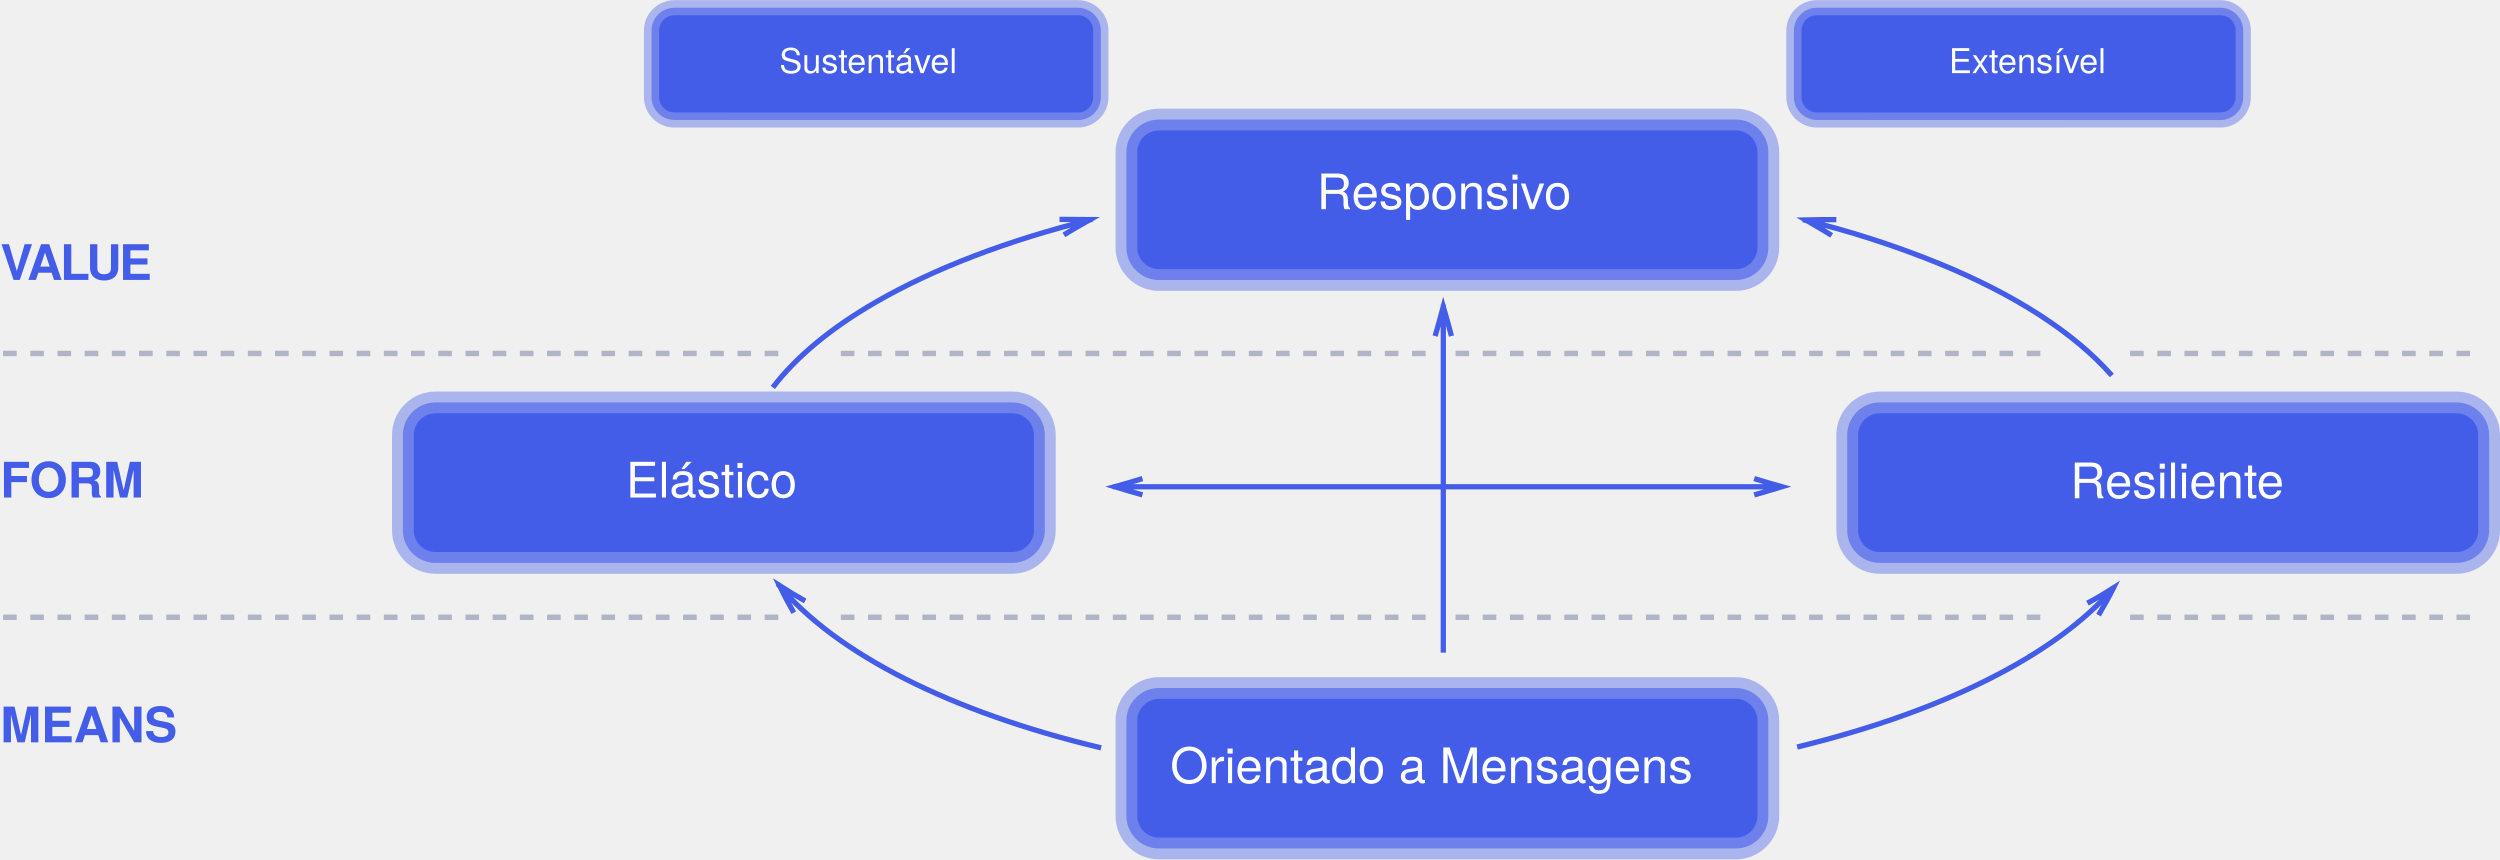
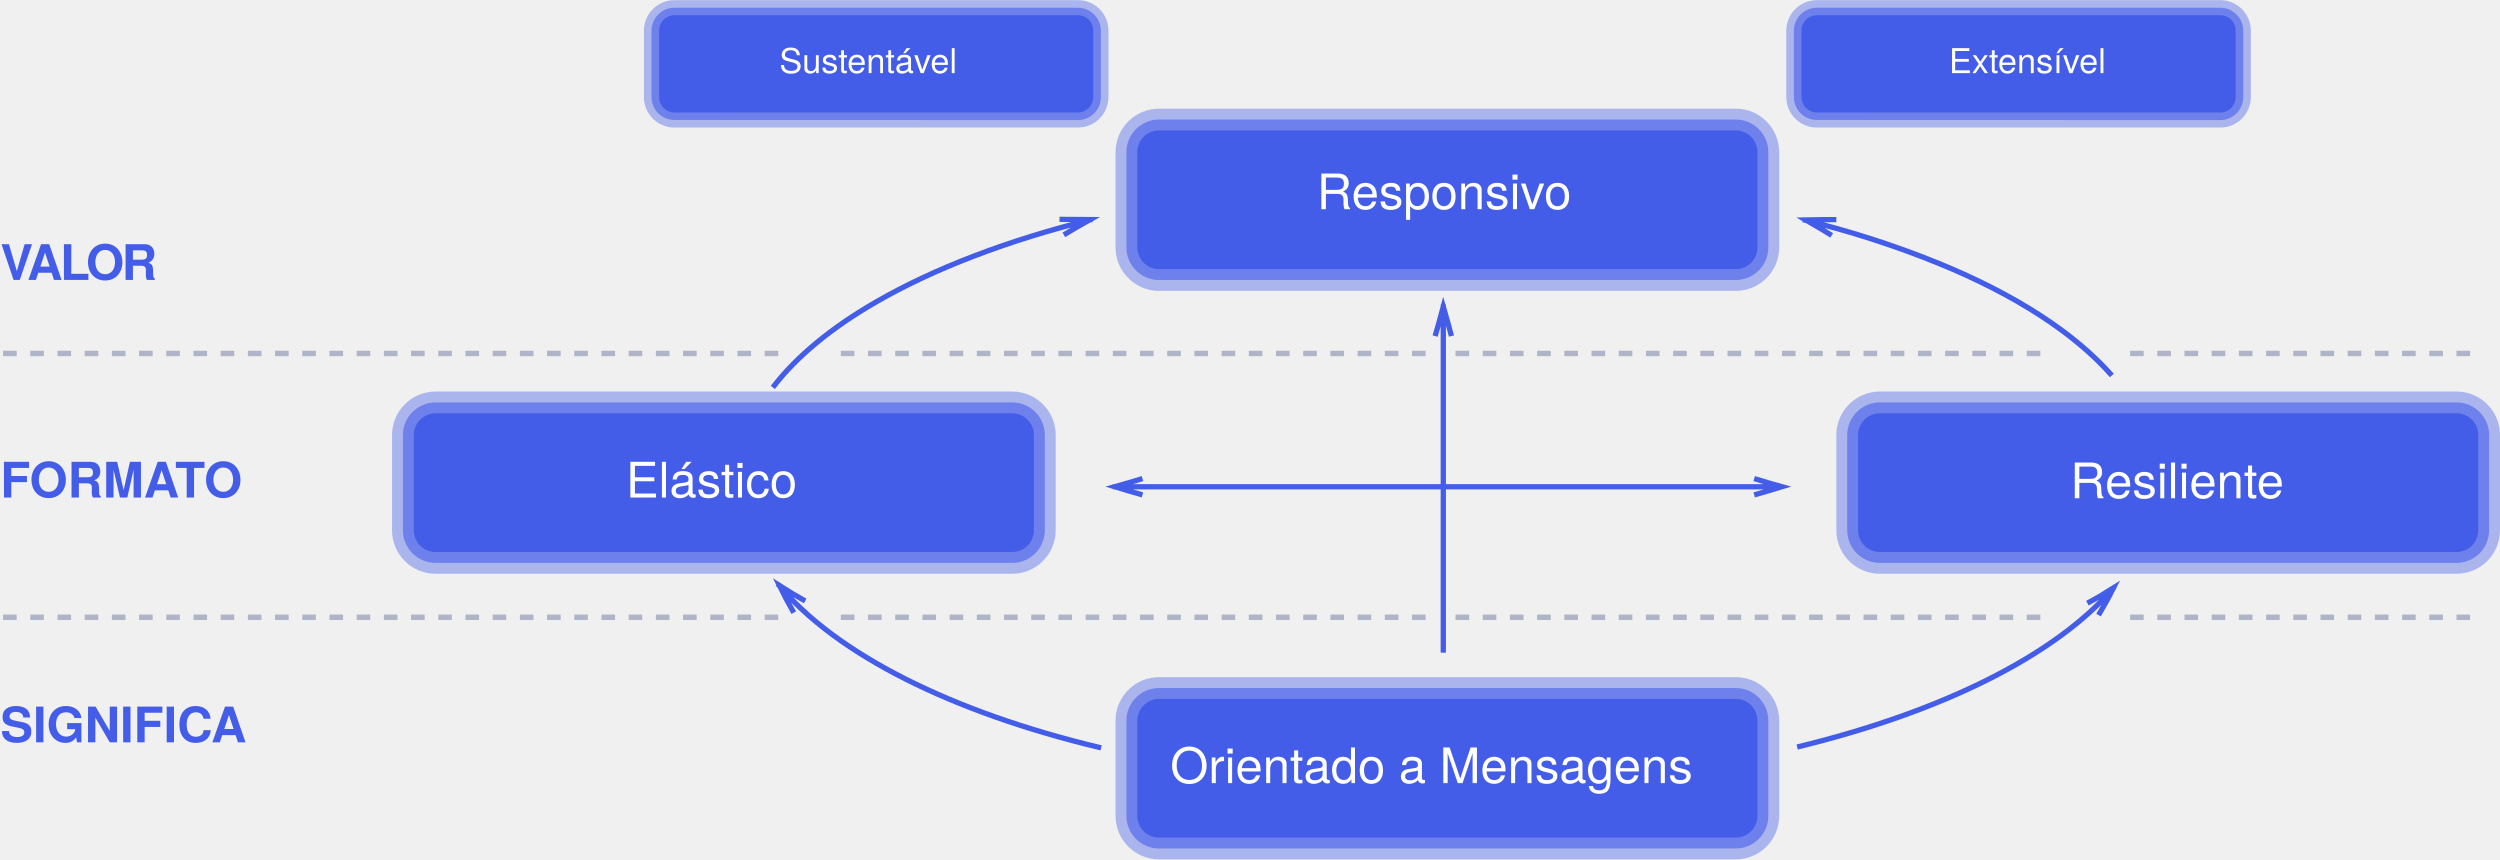
<svg xmlns="http://www.w3.org/2000/svg" id="Layer_1" data-name="Layer 1" viewBox="0 0 919.13 315.95">
  <g id="backlayer">
    <g>
      <line x1="1.13" y1="129.95" x2="286.13" y2="129.95" fill="none" stroke="#afb4c6" stroke-miterlimit="10" stroke-width="2" stroke-dasharray="5" />
      <line x1="309.13" y1="129.95" x2="528.13" y2="129.95" fill="none" stroke="#afb4c6" stroke-miterlimit="10" stroke-width="2" stroke-dasharray="5" />
      <line x1="535.13" y1="129.95" x2="752.13" y2="129.95" fill="none" stroke="#afb4c6" stroke-miterlimit="10" stroke-width="2" stroke-dasharray="5" />
      <line x1="783.13" y1="129.95" x2="909.13" y2="129.95" fill="none" stroke="#afb4c6" stroke-miterlimit="10" stroke-width="2" stroke-dasharray="5" />
    </g>
    <g>
      <line x1="1.13" y1="226.95" x2="286.13" y2="226.95" fill="none" stroke="#afb4c6" stroke-miterlimit="10" stroke-width="2" stroke-dasharray="5" />
      <line x1="309.13" y1="226.95" x2="526.13" y2="226.95" fill="none" stroke="#afb4c6" stroke-miterlimit="10" stroke-width="2" stroke-dasharray="5" />
      <line x1="535.13" y1="226.95" x2="752.13" y2="226.95" fill="none" stroke="#afb4c6" stroke-miterlimit="10" stroke-width="2" stroke-dasharray="5" />
      <line x1="783.13" y1="226.95" x2="909.13" y2="226.95" fill="none" stroke="#afb4c6" stroke-miterlimit="10" stroke-width="2" stroke-dasharray="5" />
    </g>
    <g>
-       <text transform="translate(0.13 182.91)" font-size="18" fill="#445de9" font-family="HelveticaNeue-Bold, Helvetica Neue" font-weight="700" style="isolation: isolate">FORM</text>
-       <text transform="translate(0.13 272.91)" font-size="18" fill="#445de9" font-family="HelveticaNeue-Bold, Helvetica Neue" font-weight="700" style="isolation: isolate">MEANS</text>
-       <text transform="translate(0.13 102.91)" font-size="18" fill="#445de9" font-family="HelveticaNeue-Bold, Helvetica Neue" font-weight="700" letter-spacing="-0.05em" style="isolation: isolate">VALUE</text>
+       <text transform="translate(0.13 182.91)" font-size="18" fill="#445de9" font-family="HelveticaNeue-Bold, Helvetica Neue" font-weight="700" style="isolation: isolate">FORMATO</text>
+       <text transform="translate(0.13 272.91)" font-size="18" fill="#445de9" font-family="HelveticaNeue-Bold, Helvetica Neue" font-weight="700" style="isolation: isolate">SIGNIFICA</text>
+       <text transform="translate(0.13 102.91)" font-size="18" fill="#445de9" font-family="HelveticaNeue-Bold, Helvetica Neue" font-weight="700" letter-spacing="-0.05em" style="isolation: isolate">VALOR</text>
    </g>
  </g>
  <g id="arrows">
    <path d="M407.2,89.4c-31.1,7.7-58.2,18.1-79.5,30.4-16.3,9.4-29.2,20-37.9,31.4M395.2,89.4c3.9,0,7.3.1,11.2.1-3.4,1.9-6.3,3.6-9.6,5.6M291.6,223.4c21.3,25.8,63.9,47.2,118.9,60.3M297.5,234c-2-3.5-3.6-6.5-5.3-10,3.3,2.1,6.1,3.8,9.5,5.7m364.7,53.7c53.5-13,95.2-33.8,116.6-58.8m-5.8,10.3c2-3.4,3.7-6.4,5.5-10-3.3,2.1-6.2,3.8-9.6,5.6m9-83.7c-13.8-15.7-35.7-29.8-63.6-41.2a353.91,353.91,0,0,0-50-16.1m12.3,0c-3.9,0-7.3,0-11.3.1,3.4,2,6.3,3.6,9.6,5.7M536.3,120.7v128m-3-116.4c1.1-3.8,2-7,3-10.8,1.1,3.8,2,7,3,10.8M414.8,187.7h246m-235.1,3c-3.6-1-6.6-1.9-10.2-3,3.6-1,6.6-1.9,10.2-3m224.9,6c3.6-1,6.6-1.9,10.2-3-3.6-1-6.6-1.9-10.2-3" transform="translate(-5.67 -8.75)" fill="none" stroke="#445de9" stroke-miterlimit="10" stroke-width="1.94" />
  </g>
  <g id="traits">
    <g>
      <g>
        <path d="M431.8,115.7a16,16,0,0,1-16-16v-35a16,16,0,0,1,16-16h212a16,16,0,0,1,16,16v35a16,16,0,0,1-16,16Z" transform="translate(-5.67 -8.75)" fill="#445de9" opacity="0.4" style="isolation: isolate" />
        <path d="M431.8,111.7a12,12,0,0,1-12-12v-35a12,12,0,0,1,12-12h212a12,12,0,0,1,12,12v35a12,12,0,0,1-12,12Z" transform="translate(-5.67 -8.75)" fill="#445de9" opacity="0.6" style="isolation: isolate" />
        <path d="M643.8,56.7h-212a8,8,0,0,0-8,8v35a8,8,0,0,0,8,8h212a8,8,0,0,0,8-8v-35A8,8,0,0,0,643.8,56.7Z" transform="translate(-5.67 -8.75)" fill="#445de9" />
        <text transform="translate(484.13 76.92)" font-size="18" fill="#fff" font-family="HelveticaNeue, Helvetica Neue" style="isolation: isolate">Responsivo</text>
      </g>
      <g>
        <path d="M253.6,55.65a11.23,11.23,0,0,1-11.2-11.2V20a11.23,11.23,0,0,1,11.2-11.2H402A11.23,11.23,0,0,1,413.2,20v24.5A11.23,11.23,0,0,1,402,55.65Z" transform="translate(-5.67 -8.75)" fill="#445de9" opacity="0.4" style="isolation: isolate" />
        <path d="M253.6,52.85a8.42,8.42,0,0,1-8.4-8.4V20a8.42,8.42,0,0,1,8.4-8.4H402a8.42,8.42,0,0,1,8.4,8.4v24.5a8.42,8.42,0,0,1-8.4,8.4Z" transform="translate(-5.67 -8.75)" fill="#445de9" opacity="0.6" style="isolation: isolate" />
        <path d="M402,14.35H253.6A5.62,5.62,0,0,0,248,20v24.5a5.62,5.62,0,0,0,5.6,5.6H402a5.62,5.62,0,0,0,5.6-5.6V20A5.57,5.57,0,0,0,402,14.35Z" transform="translate(-5.67 -8.75)" fill="#445de9" />
        <text transform="translate(286.53 26.88)" font-size="12.6" fill="#fff" font-family="HelveticaNeue, Helvetica Neue" style="isolation: isolate">Sustentável</text>
      </g>
      <g>
        <path d="M673.6,55.65a11.23,11.23,0,0,1-11.2-11.2V20a11.23,11.23,0,0,1,11.2-11.2H822A11.23,11.23,0,0,1,833.2,20v24.5A11.23,11.23,0,0,1,822,55.65Z" transform="translate(-5.67 -8.75)" fill="#445de9" opacity="0.4" style="isolation: isolate" />
        <path d="M673.6,52.85a8.42,8.42,0,0,1-8.4-8.4V20a8.42,8.42,0,0,1,8.4-8.4H822a8.42,8.42,0,0,1,8.4,8.4v24.5a8.42,8.42,0,0,1-8.4,8.4Z" transform="translate(-5.67 -8.75)" fill="#445de9" opacity="0.6" style="isolation: isolate" />
        <path d="M822,14.35H673.6A5.62,5.62,0,0,0,668,20v24.5a5.62,5.62,0,0,0,5.6,5.6H822a5.62,5.62,0,0,0,5.6-5.6V20A5.57,5.57,0,0,0,822,14.35Z" transform="translate(-5.67 -8.75)" fill="#445de9" />
        <text transform="translate(716.53 26.88)" font-size="12.6" fill="#fff" font-family="HelveticaNeue, Helvetica Neue" style="isolation: isolate">Extensível</text>
      </g>
      <g>
        <path d="M696.8,219.7a16,16,0,0,1-16-16v-35a16,16,0,0,1,16-16h212a16,16,0,0,1,16,16v35a16,16,0,0,1-16,16Z" transform="translate(-5.67 -8.75)" fill="#445de9" opacity="0.4" style="isolation: isolate" />
        <path d="M696.8,215.7a12,12,0,0,1-12-12v-35a12,12,0,0,1,12-12h212a12,12,0,0,1,12,12v35a12,12,0,0,1-12,12Z" transform="translate(-5.67 -8.75)" fill="#445de9" opacity="0.6" style="isolation: isolate" />
        <path d="M908.8,160.7h-212a8,8,0,0,0-8,8v35a8,8,0,0,0,8,8h212a8,8,0,0,0,8-8v-35A8,8,0,0,0,908.8,160.7Z" transform="translate(-5.67 -8.75)" fill="#445de9" />
        <text transform="translate(761.13 183.18)" font-size="18" fill="#fff" font-family="HelveticaNeue-Medium, Helvetica Neue" style="isolation: isolate">Resiliente</text>
      </g>
      <g>
        <path d="M431.8,324.7a16,16,0,0,1-16-16v-35a16,16,0,0,1,16-16h212a16,16,0,0,1,16,16v35a16,16,0,0,1-16,16Z" transform="translate(-5.67 -8.75)" fill="#445de9" opacity="0.4" style="isolation: isolate" />
        <path d="M431.8,320.7a12,12,0,0,1-12-12v-35a12,12,0,0,1,12-12h212a12,12,0,0,1,12,12v35a12,12,0,0,1-12,12Z" transform="translate(-5.67 -8.75)" fill="#445de9" opacity="0.6" style="isolation: isolate" />
        <path d="M643.8,265.7h-212a8,8,0,0,0-8,8v35a8,8,0,0,0,8,8h212a8,8,0,0,0,8-8v-35A8,8,0,0,0,643.8,265.7Z" transform="translate(-5.67 -8.75)" fill="#445de9" />
        <text transform="translate(430.24 287.92)" font-size="18" fill="#fff" font-family="HelveticaNeue-Medium, Helvetica Neue" style="isolation: isolate">Orientado a Mensagens</text>
      </g>
      <g>
        <path d="M165.8,219.7a16,16,0,0,1-16-16v-35a16,16,0,0,1,16-16h212a16,16,0,0,1,16,16v35a16,16,0,0,1-16,16Z" transform="translate(-5.67 -8.75)" fill="#445de9" opacity="0.4" style="isolation: isolate" />
        <path d="M165.8,215.7a12,12,0,0,1-12-12v-35a12,12,0,0,1,12-12h212a12,12,0,0,1,12,12v35a12,12,0,0,1-12,12Z" transform="translate(-5.67 -8.75)" fill="#445de9" opacity="0.6" style="isolation: isolate" />
        <path d="M377.8,160.7h-212a8,8,0,0,0-8,8v35a8,8,0,0,0,8,8h212a8,8,0,0,0,8-8v-35A8,8,0,0,0,377.8,160.7Z" transform="translate(-5.67 -8.75)" fill="#445de9" />
        <text transform="translate(230.13 182.91)" font-size="18" fill="#fff" font-family="HelveticaNeue-Medium, Helvetica Neue" style="isolation: isolate">Elástico</text>
      </g>
    </g>
  </g>
</svg>
